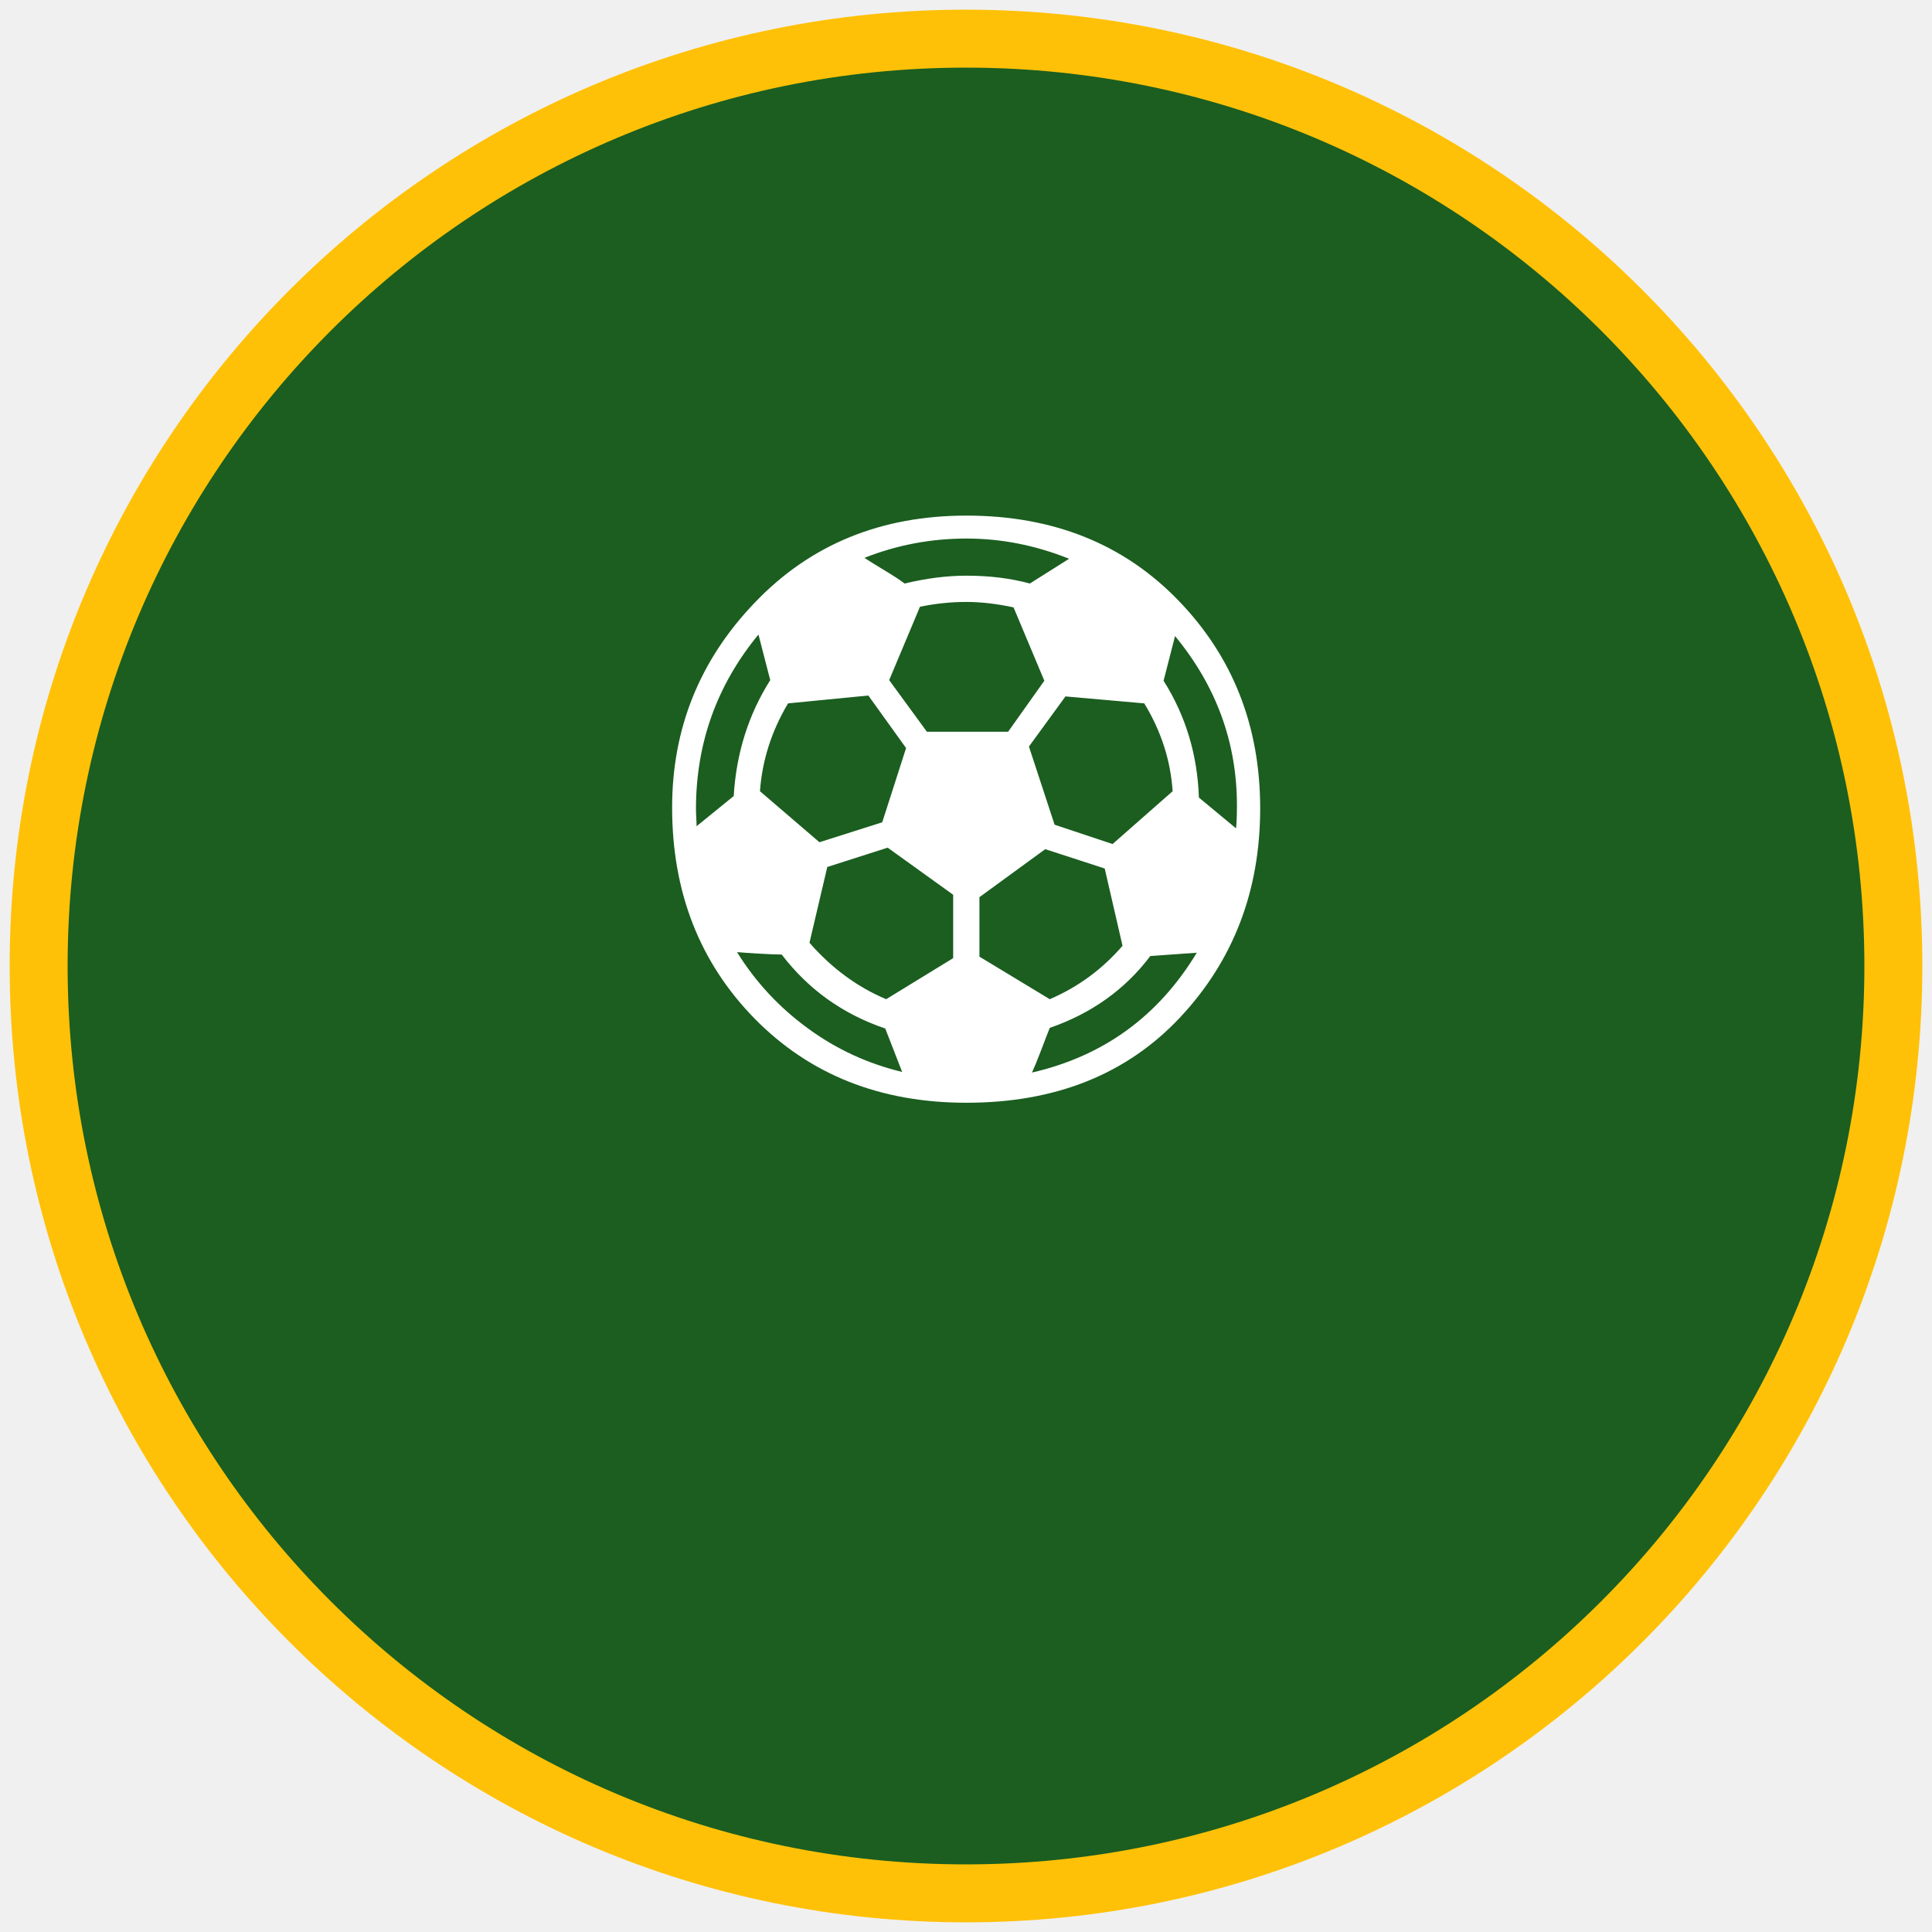
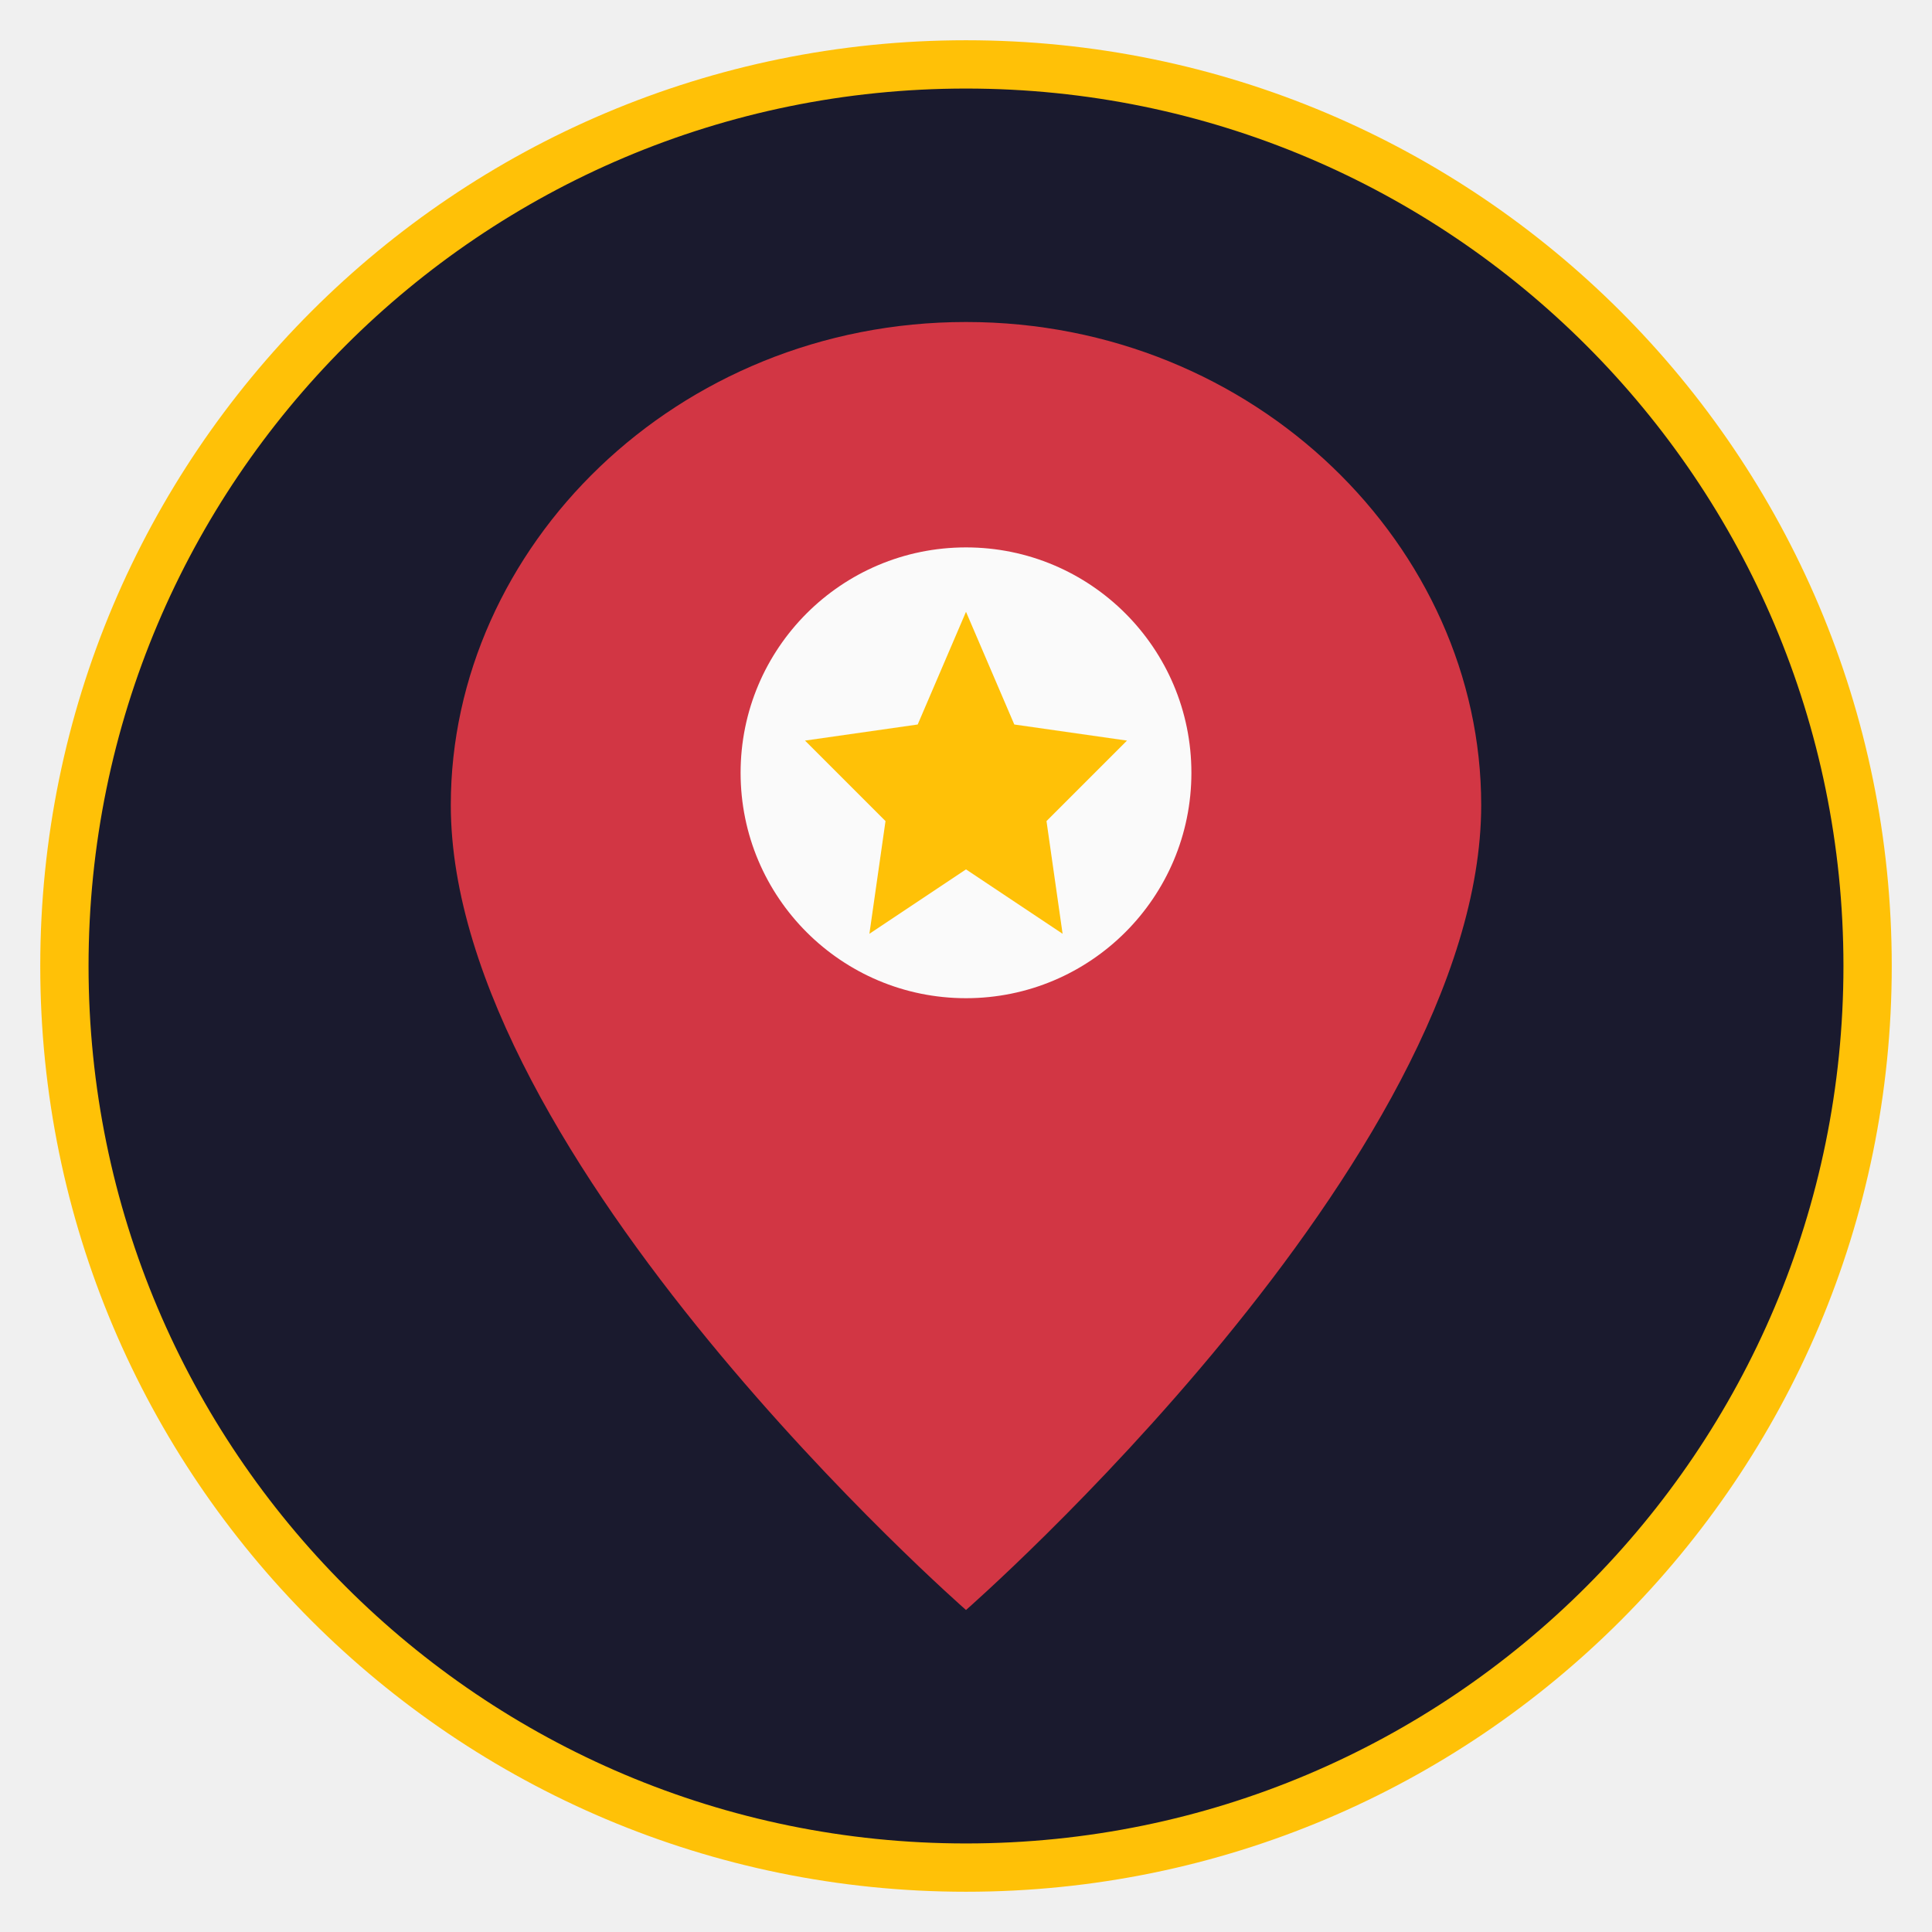
- <svg xmlns="http://www.w3.org/2000/svg" viewBox="0 0 100 100" width="100" height="100">
-   <circle cx="50" cy="50" r="48" fill="#1B5E20" stroke="#FFC107" stroke-width="3" />
-   <text x="50" y="55" text-anchor="middle" fill="white" font-size="40" font-family="Arial, sans-serif">⚽</text>
+ <svg xmlns="http://www.w3.org/2000/svg" viewBox="0 0 120 120" width="120" height="120">
+   <circle cx="60" cy="60" r="56" fill="#1A1A2E" stroke="#FFC107" stroke-width="3" />
+   <path d="M60 20 C42 20 28 34 28 50 C28 72 60 100 60 100 C60 100 92 72 92 50 C92 34 78 20 60 20Z" fill="#E63946" opacity="0.9" />
+   <circle cx="60" cy="48" r="14" fill="#FAFAFA" />
+   <polygon points="60,38 63,45 70,46 65,51 66,58 60,54 54,58 55,51 50,46 57,45" fill="#FFC107" />
</svg>
